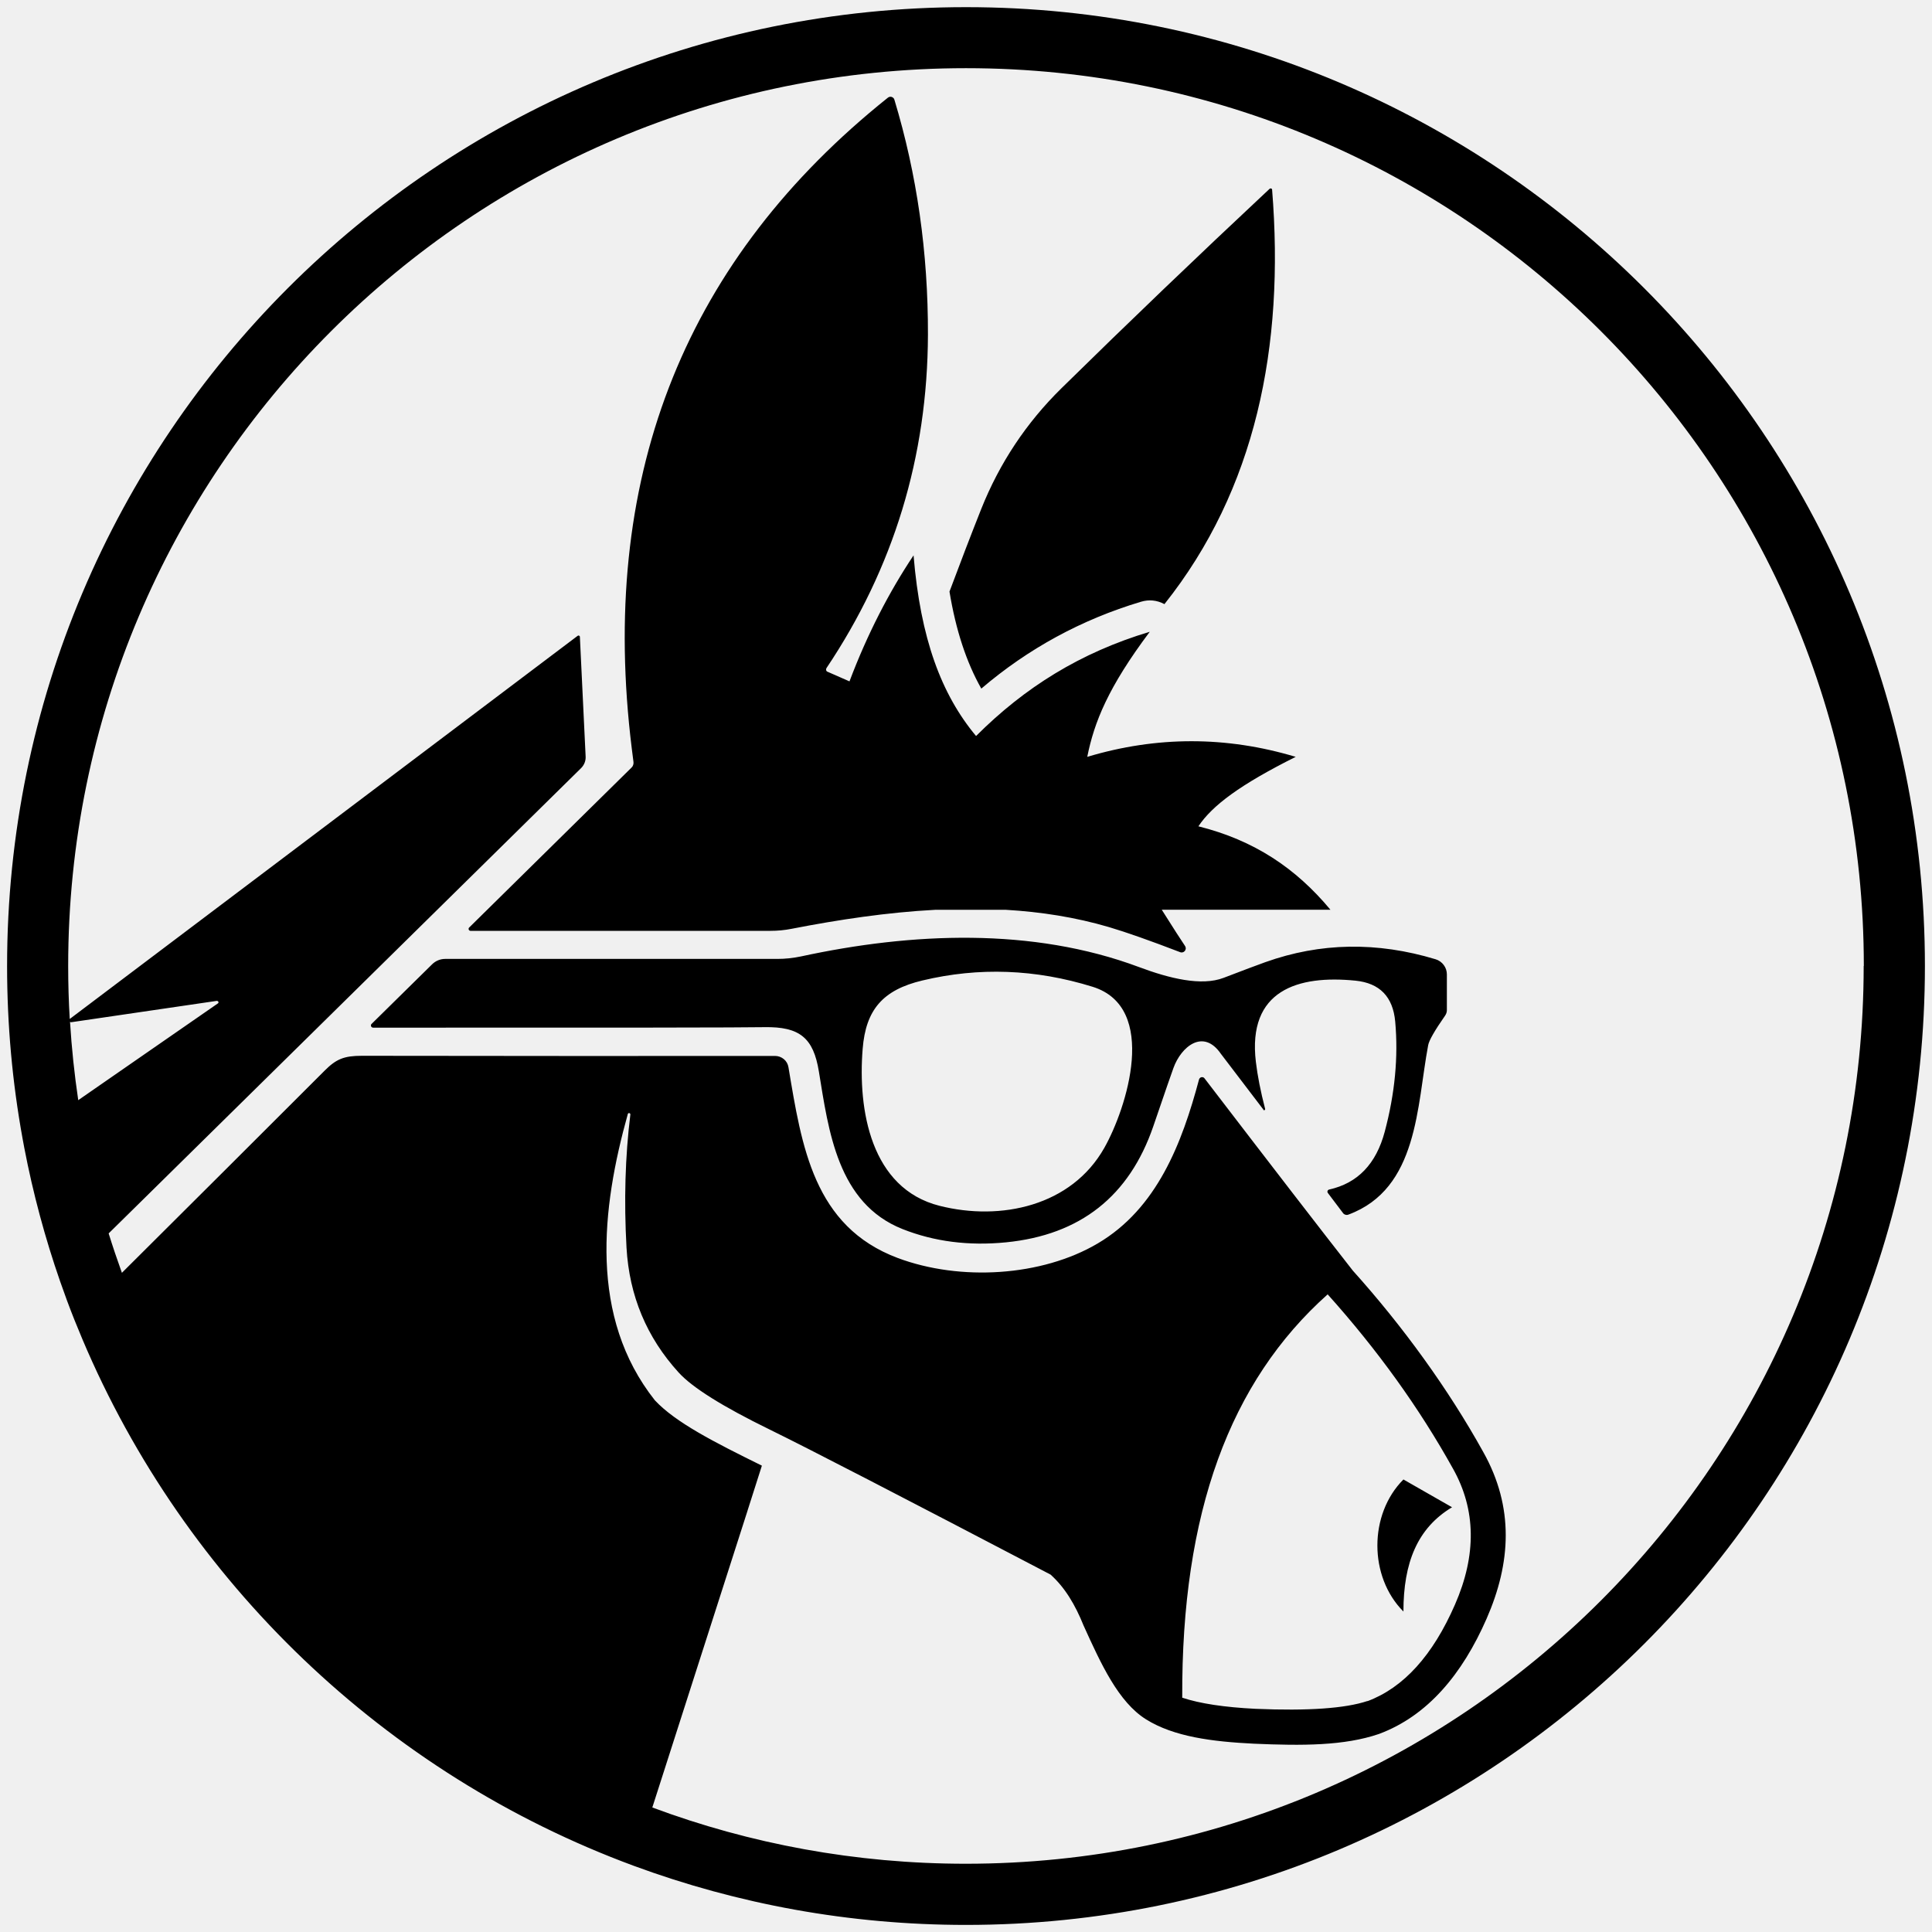
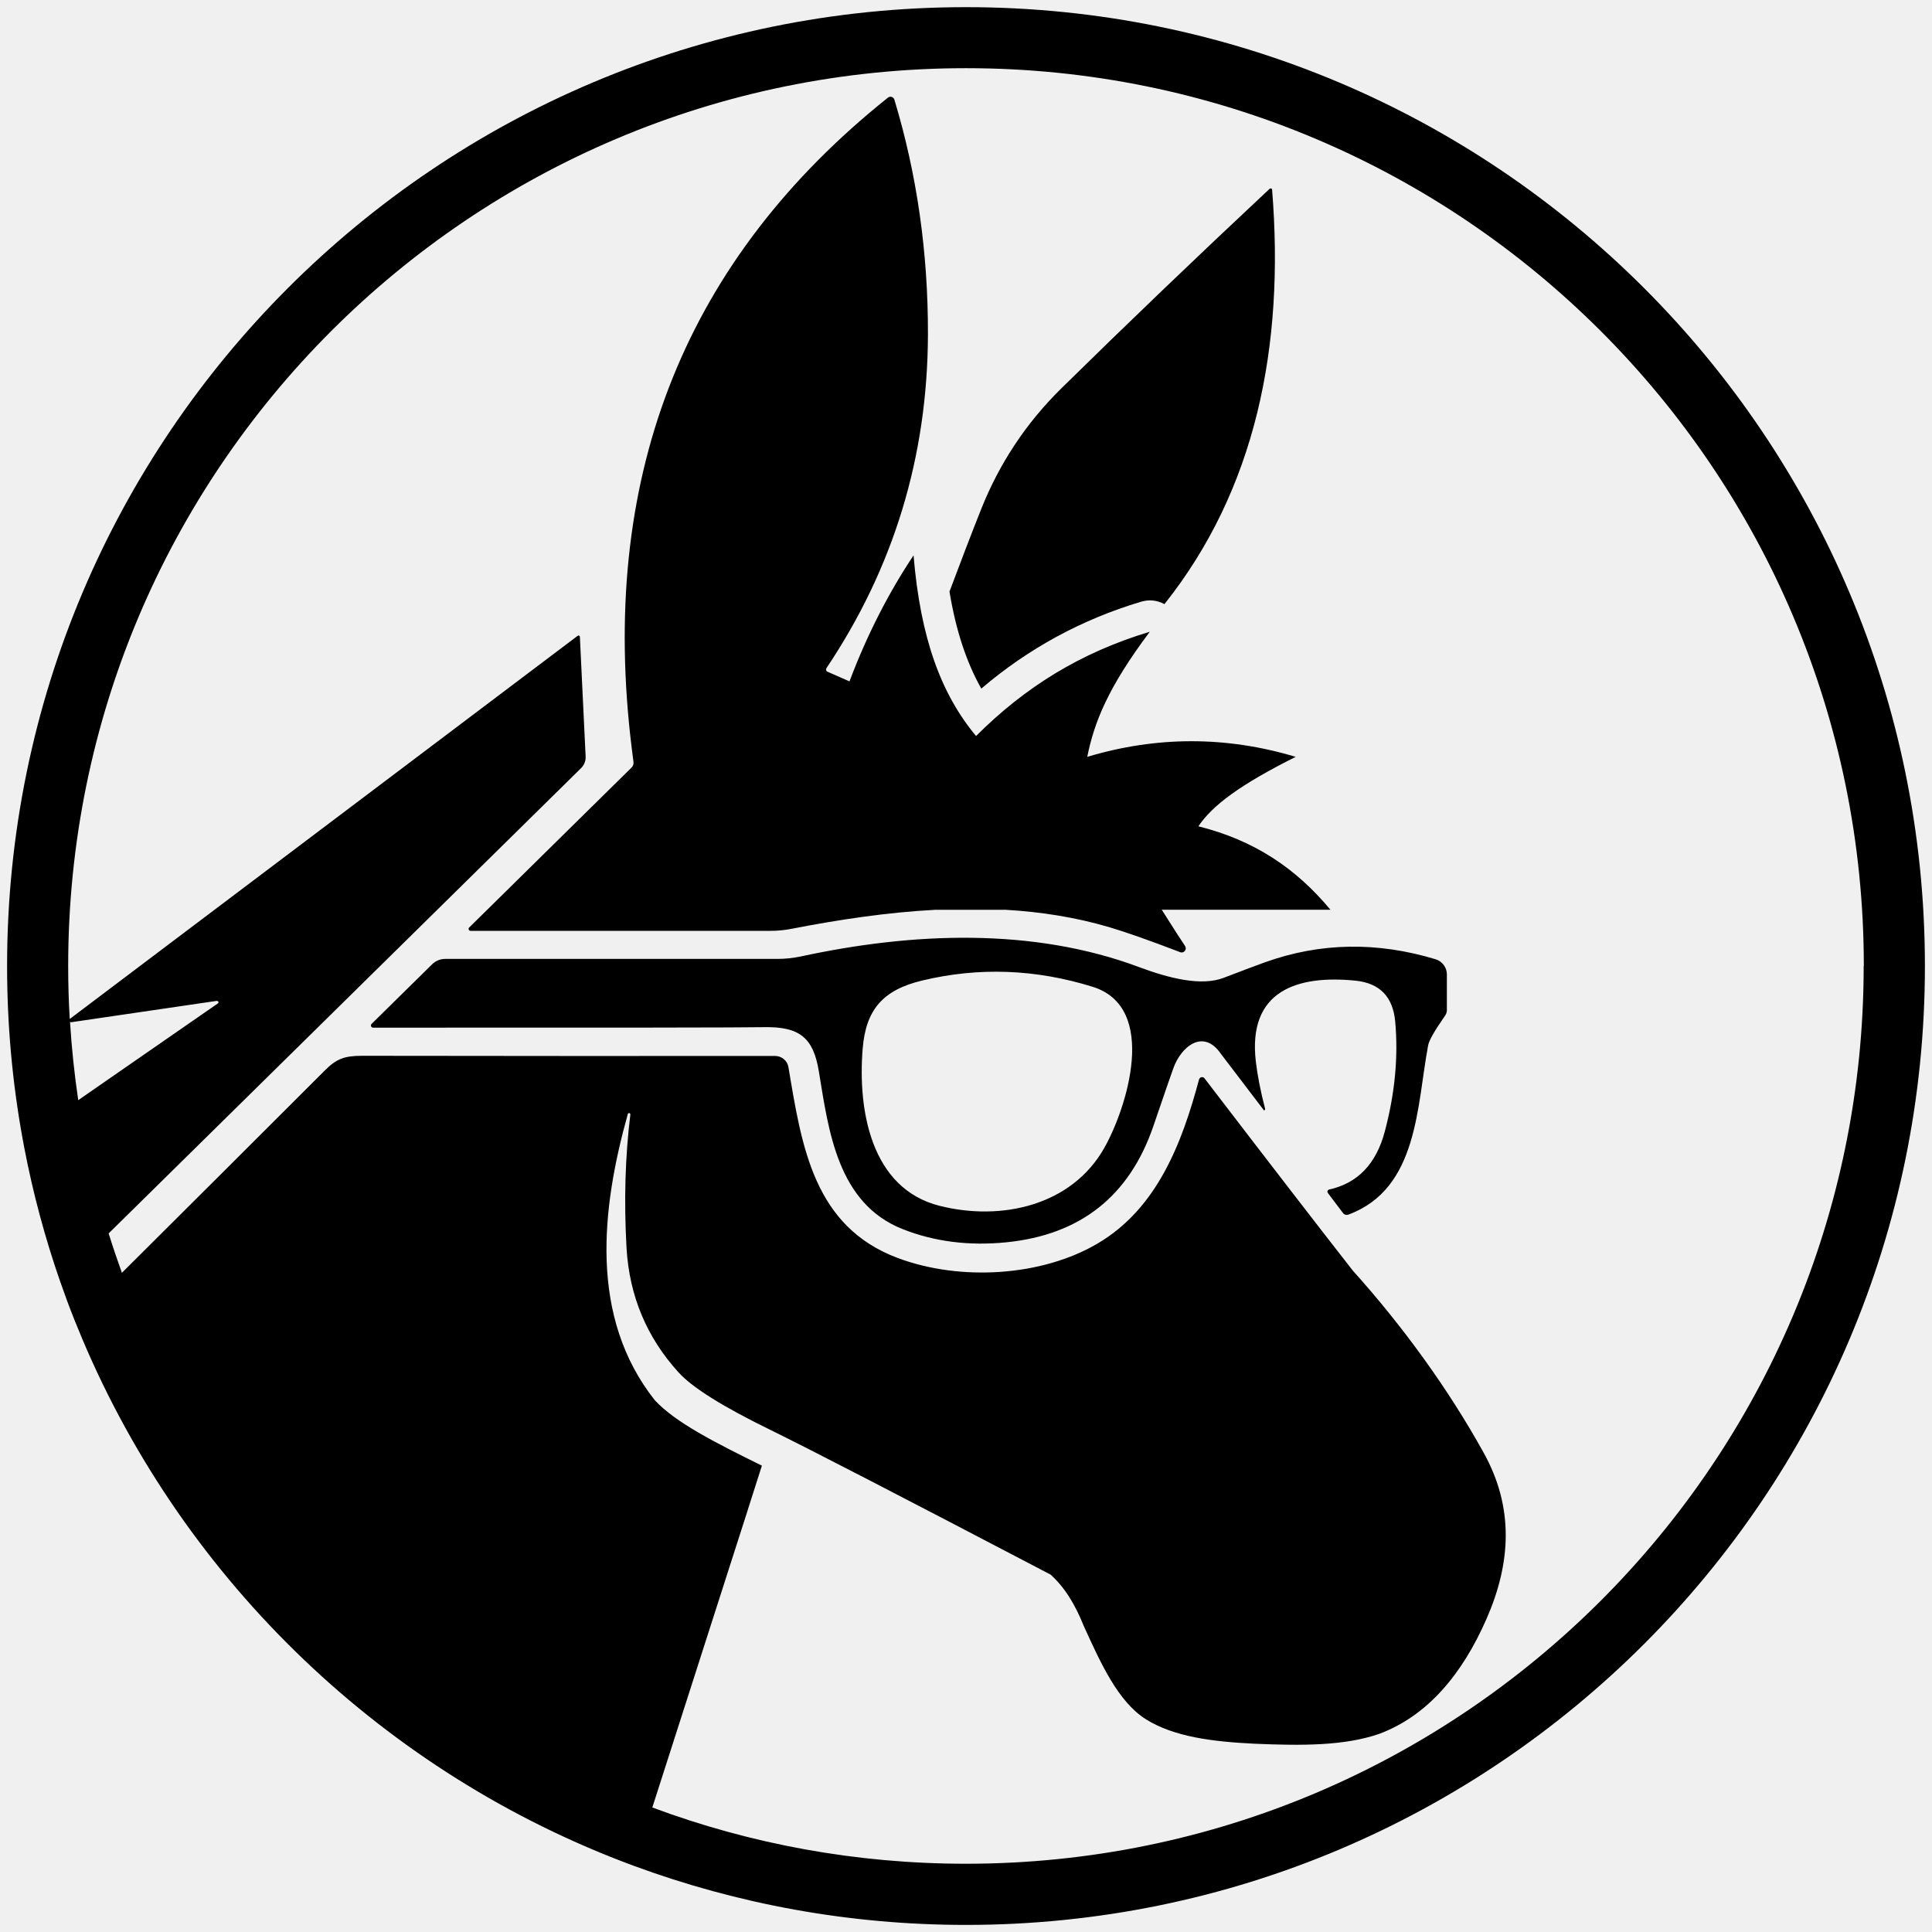
<svg xmlns="http://www.w3.org/2000/svg" viewBox="0 0 272.6 272.6" width="272.6" height="272.6">
  <style>@media(prefers-color-scheme:dark){path{fill:#fff}}</style>
-   <path d="m271.6 136.3c0 74.72-60.58 135.3-135.3 135.3c-16.48 0-32.27-2.95-46.88-8.34c-35.06-12.95-63.29-40.01-77.79-74.29c-.38-.9-.75-1.81-1.12-2.72c-.72-1.8-1.39-3.62-2.03-5.46c-2.12-6.1-3.82-12.4-5.06-18.87c-.08-.41-.16-.83-.23-1.24c-1.44-7.91-2.19-16.05-2.19-24.37c0-74.72 60.58-135.3 135.3-135.3c74.72 0 135.3 60.58 135.3 135.3zm-8.62 0c0-69.96-56.71-126.68-126.68-126.68c-69.96 0-126.68 56.71-126.68 126.68c0 2.51.07 5 .22 7.47c.01 0 .01-.01.02-.01l71.65-54.05c.03-.02.06-.03.1-.04c.04 0 .07 0 .1.02c.03.02.06.04.08.07c.02.03.03.06.03.1l.81 16.87c.02.3-.03.6-.14.89c-.11.28-.28.54-.49.75l-62.92 61.97l-3.75 3.69c.58 1.87 1.21 3.72 1.87 5.56c9.76-9.71 19.3-19.22 28.61-28.53h0c1.64-1.65 2.77-2.09 5.24-2.09c21.39.03 40.82.04 58.31.02c.45 0 .89.16 1.24.45c.35.29.58.7.65 1.15c1.87 11.18 3.56 22.46 15.42 26.91c8.81 3.3 20.31 2.61 28.21-2.05c8.37-4.93 11.89-14.12 14.3-23.14c.02-.08.07-.15.13-.21c.06-.06.14-.1.22-.11c.08-.02.17-.01.24.02c.08.03.14.08.19.15c9.5 12.4 16.47 21.44 20.92 27.12c7.12 7.92 13.49 16.74 18.39 25.57c4.41 7.84 3.92 15.69.49 23.53c-3.43 7.84-8.33 13.73-15.2 16.28c-4.9 1.67-10.78 1.67-17.65 1.37c-5.88-.29-11.28-.98-15.2-3.43c-3.92-2.45-6.37-7.84-8.82-13.24c-1.18-2.94-2.65-5.39-4.66-7.19c-20.91-10.94-34.12-17.77-39.64-20.47c-6.63-3.24-10.91-5.92-12.84-8.05c-4.51-4.95-6.96-10.82-7.35-17.6c-.37-6.62-.19-12.87.54-18.78c.01-.04 0-.09-.03-.13c-.02-.04-.06-.07-.1-.08c-.04-.01-.09-.01-.13.01c-.04.02-.07.05-.09.09c-3.74 13.36-5.5 28.66 3.81 40.42c2.94 3.14 8.33 5.88 15.1 9.22l-2.01 6.3v.01l-13.45 41.92c13.77 5.13 28.68 7.94 44.24 7.94c69.96 0 126.68-56.71 126.68-126.68zm-146.37-42.01c-.03.04-.04.09-.05.14c-.01.05 0 .1.01.14c.01.05.04.09.07.13c.03.04.07.07.12.08c1.05.46 2.09.91 3.1 1.36c2.52-6.68 5.59-12.61 9.04-17.78c.98 11.77 3.92 19.61 8.82 25.49c6.86-6.86 14.71-11.77 24.51-14.71c-5.88 7.84-7.84 12.75-8.82 17.65q14.71-4.41 29.41 0c-7.84 3.92-11.77 6.86-13.73 9.8c7.84 1.96 13.73 5.88 18.63 11.77h-23.8c1.63 2.59 2.73 4.29 3.29 5.12c.07.1.1.22.1.35c-.01.12-.05.24-.13.34c-.08.1-.18.17-.3.2c-.12.03-.24.03-.36-.02c-4.27-1.64-7.62-2.82-10.05-3.54c-4.72-1.39-9.61-2.15-14.56-2.44h-9.93c-6.82.36-13.65 1.39-20.28 2.68c-1 .2-2.01.29-3.02.29h-42.29c-.05 0-.11-.02-.15-.05c-.05-.03-.08-.07-.1-.12c-.02-.05-.03-.1-.02-.16c.01-.05.04-.1.08-.14l22.91-22.57c.11-.1.19-.23.23-.37c.05-.14.06-.29.04-.44c-.16-1.22-.31-2.44-.45-3.68q-6.18-56.04 36.35-90.03c.08-.06.16-.1.26-.12c.09-.02.19-.01.28.02c.09.03.18.08.24.15c.07.07.12.15.14.25c3.18 10.52 4.76 21.57 4.73 33.15c-.06 17.22-4.84 32.91-14.34 47.07zm61.65 62.27c-3.88-5.08-5.88-7.7-5.99-7.86c-2.49-3.63-5.61-1.03-6.7 1.99c-.21.56-1.16 3.3-2.84 8.22c-3.39 9.88-10.31 15.34-20.78 16.38c-5.27.52-10.13-.1-14.6-1.87c-9.19-3.64-10.44-13.89-11.81-22.24c-.77-4.73-2.69-6.34-7.71-6.25c-2.73.06-21.12.08-55.17.07c-.06 0-.13-.02-.18-.05c-.05-.03-.09-.08-.12-.14c-.02-.06-.03-.12-.02-.18c.01-.06.04-.12.09-.16l8.55-8.42c.49-.48 1.15-.75 1.83-.75h46.87c1.12 0 2.24-.12 3.33-.35c15.62-3.38 32.64-4.13 47.7 1.5c4.3 1.61 8.81 2.72 11.94 1.52q4.15-1.59 5.88-2.21q11.65-4.16 24.03-.41c.46.14.86.42 1.15.81c.29.39.44.85.44 1.33v5.04c0 .27-.09.54-.25.77c-1.47 2.11-2.27 3.5-2.39 4.18c-1.61 8.5-1.37 20.25-11.26 23.9c-.14.05-.28.06-.42.01c-.14-.04-.26-.12-.34-.24l-2.13-2.82c-.03-.04-.05-.09-.06-.14c-.01-.05 0-.1.01-.15c.02-.05.05-.09.09-.13c.04-.03.09-.06.14-.07c4.02-.89 6.63-3.61 7.84-8.15c1.44-5.39 1.93-10.58 1.48-15.55c-.32-3.5-2.18-5.42-5.59-5.77c-8.14-.82-15.28 1.34-14.07 11.46c.23 1.94.66 4.14 1.3 6.61c.01.04.02.07 0 .11c-.01.04-.04.06-.07.08c-.03.02-.07.02-.11.01c-.04-.01-.07-.04-.08-.07zm14.69 83.46v.01q7.65-2.87 12.34-13.62q4.6-10.51-.28-19.19q-7.13-12.83-17.68-24.59c-13.8 12.31-20.64 30.83-20.52 56.91q3.72 1.24 10.34 1.57q11.09.47 15.79-1.1zm-13.79-213.39c.03-.02.06-.04.1-.04c.03-.01.07-.01.1.01c.04.01.07.03.09.06c.02.03.04.06.04.1c1.79 22.17-2.34 42.34-15.19 58.48q-1.6-.85-3.33-.33q-12.57 3.77-22.51 12.25q-3.16-5.58-4.49-13.69c1.54-4.12 3.03-8 4.47-11.63c2.59-6.5 6.37-12.19 11.35-17.08c9.34-9.18 19.13-18.56 29.37-28.14zm-23.35 135.34c3.15-5.56 7.73-19.83-1.65-22.74c-8.05-2.5-16.05-2.79-24-.89c-5.61 1.33-8 4.14-8.44 9.64c-.7 8.6 1.13 19.71 10.86 22.16c8.65 2.18 18.6.02 23.23-8.17zm-136.72-12.32h0l11.65-8.07c.04-.02.07-.06.08-.1c.01-.04.01-.09-.01-.13c-.02-.04-.05-.08-.09-.1c-.04-.02-.09-.03-.13-.03l-20.52 3.01c-.06.01-.12 0-.17-.04c-.01 0-.02-.01-.02-.01c.23 3.73.62 7.41 1.16 11.05zm178.93 59.1l6.86 3.92c-4.9 2.94-6.86 7.84-6.86 14.71c-4.9-4.9-4.9-13.73 0-18.63z" />
+   <path d="m271.6 136.3c0 74.72-60.58 135.3-135.3 135.3c-16.48 0-32.27-2.95-46.88-8.34c-35.06-12.95-63.29-40.01-77.79-74.29c-.38-.9-.75-1.81-1.12-2.72c-.72-1.8-1.39-3.62-2.03-5.46c-2.12-6.1-3.82-12.4-5.06-18.87c-.08-.41-.16-.83-.23-1.24c-1.44-7.91-2.19-16.05-2.19-24.37c0-74.72 60.58-135.3 135.3-135.3c74.72 0 135.3 60.58 135.3 135.3zm-8.62 0c0-69.96-56.71-126.68-126.68-126.68c-69.96 0-126.68 56.71-126.68 126.68c0 2.51.07 5 .22 7.47c.01 0 .01-.01.02-.01l71.65-54.05c.03-.02.06-.03.1-.04c.04 0 .07 0 .1.02c.03.02.06.04.08.07c.02.03.03.06.03.1l.81 16.87c.02.3-.03.6-.14.89c-.11.28-.28.54-.49.75l-62.92 61.97l-3.75 3.69c.58 1.87 1.21 3.72 1.87 5.56c9.76-9.71 19.3-19.22 28.61-28.53h0c1.64-1.65 2.77-2.09 5.24-2.09c21.39.03 40.82.04 58.31.02c.45 0 .89.16 1.24.45c.35.29.58.7.65 1.15c1.87 11.18 3.56 22.46 15.42 26.91c8.81 3.3 20.31 2.61 28.21-2.05c8.37-4.93 11.89-14.12 14.3-23.14c.02-.08.07-.15.13-.21c.06-.06.14-.1.22-.11c.08-.02.17-.01.24.02c.08.03.14.08.19.15c9.5 12.4 16.47 21.44 20.92 27.12c7.12 7.92 13.49 16.74 18.39 25.57c4.41 7.84 3.92 15.69.49 23.53c-3.43 7.84-8.33 13.73-15.2 16.28c-4.9 1.67-10.78 1.67-17.65 1.37c-5.88-.29-11.28-.98-15.2-3.43c-3.92-2.45-6.37-7.84-8.82-13.24c-1.18-2.94-2.65-5.39-4.66-7.19c-20.91-10.94-34.12-17.77-39.64-20.47c-6.63-3.24-10.91-5.92-12.84-8.05c-4.51-4.95-6.96-10.82-7.35-17.6c-.37-6.62-.19-12.87.54-18.78c.01-.04 0-.09-.03-.13c-.02-.04-.06-.07-.1-.08c-.04-.01-.09-.01-.13.01c-.04.02-.07.05-.09.09c-3.74 13.36-5.5 28.66 3.81 40.42c2.94 3.14 8.33 5.88 15.1 9.22l-2.01 6.3v.01l-13.45 41.92c13.77 5.13 28.68 7.94 44.24 7.94c69.96 0 126.68-56.71 126.68-126.68zm-146.37-42.01c-.03.04-.04.09-.05.14c-.01.05 0 .1.01.14c.01.05.04.09.07.13c.03.04.07.07.12.08c1.05.46 2.09.91 3.1 1.36c2.52-6.68 5.59-12.61 9.04-17.78c.98 11.77 3.92 19.61 8.82 25.49c6.86-6.86 14.71-11.77 24.51-14.71c-5.88 7.84-7.84 12.75-8.82 17.65q14.71-4.41 29.41 0c-7.84 3.92-11.77 6.86-13.73 9.8c7.84 1.96 13.73 5.88 18.63 11.77h-23.8c1.63 2.59 2.73 4.29 3.29 5.12c.07.1.1.22.1.35c-.01.12-.05.24-.13.34c-.08.1-.18.17-.3.2c-.12.03-.24.03-.36-.02c-4.27-1.64-7.62-2.82-10.05-3.54c-4.72-1.39-9.61-2.15-14.56-2.44h-9.93c-6.82.36-13.65 1.39-20.28 2.68c-1 .2-2.01.29-3.02.29h-42.29c-.05 0-.11-.02-.15-.05c-.05-.03-.08-.07-.1-.12c-.02-.05-.03-.1-.02-.16c.01-.05.04-.1.08-.14l22.91-22.57c.11-.1.19-.23.23-.37c.05-.14.06-.29.04-.44c-.16-1.22-.31-2.44-.45-3.68q-6.18-56.04 36.35-90.03c.08-.06.16-.1.26-.12c.09-.02.19-.01.28.02c.09.03.18.08.24.15c.07.07.12.15.14.25c3.18 10.52 4.76 21.57 4.73 33.15c-.06 17.22-4.84 32.91-14.34 47.07zm61.65 62.27c-3.88-5.08-5.88-7.7-5.99-7.86c-2.49-3.63-5.61-1.03-6.7 1.99c-.21.56-1.16 3.3-2.84 8.22c-3.39 9.88-10.31 15.34-20.78 16.38c-5.27.52-10.13-.1-14.6-1.87c-9.19-3.64-10.44-13.89-11.81-22.24c-.77-4.73-2.69-6.34-7.71-6.25c-2.73.06-21.12.08-55.17.07c-.06 0-.13-.02-.18-.05c-.05-.03-.09-.08-.12-.14c-.02-.06-.03-.12-.02-.18c.01-.06.04-.12.09-.16l8.55-8.42c.49-.48 1.15-.75 1.83-.75h46.87c1.12 0 2.24-.12 3.33-.35c15.62-3.38 32.64-4.13 47.7 1.5c4.3 1.61 8.81 2.72 11.94 1.52q4.15-1.59 5.88-2.21q11.65-4.16 24.03-.41c.46.14.86.42 1.15.81c.29.39.44.85.44 1.33v5.04c0 .27-.09.54-.25.77c-1.47 2.11-2.27 3.5-2.39 4.18c-1.61 8.5-1.37 20.25-11.26 23.9c-.14.05-.28.06-.42.01c-.14-.04-.26-.12-.34-.24l-2.13-2.82c-.03-.04-.05-.09-.06-.14c-.01-.05 0-.1.01-.15c.02-.05.05-.09.09-.13c.04-.03.09-.06.14-.07c4.02-.89 6.63-3.61 7.84-8.15c1.44-5.39 1.93-10.58 1.48-15.55c-.32-3.5-2.18-5.42-5.59-5.77c-8.14-.82-15.28 1.34-14.07 11.46c.23 1.94.66 4.14 1.3 6.61c.01.04.02.07 0 .11c-.01.04-.04.06-.07.08c-.03.02-.07.02-.11.01c-.04-.01-.07-.04-.08-.07zm.9-129.93c.03-.02.06-.04.1-.04c.03-.01.07-.01.1.01c.04.01.07.03.09.06c.02.03.04.06.04.1c1.79 22.17-2.34 42.34-15.19 58.48q-1.6-.85-3.33-.33q-12.57 3.77-22.51 12.25q-3.16-5.58-4.49-13.69c1.54-4.12 3.03-8 4.47-11.63c2.59-6.5 6.37-12.19 11.35-17.08c9.34-9.18 19.13-18.56 29.37-28.14zm-23.35 135.34c3.15-5.56 7.73-19.83-1.65-22.74c-8.05-2.5-16.05-2.79-24-.89c-5.61 1.33-8 4.14-8.44 9.64c-.7 8.6 1.13 19.71 10.86 22.16c8.65 2.18 18.6.02 23.23-8.17zm-136.72-12.32h0l11.65-8.07c.04-.02.07-.06.08-.1c.01-.04.01-.09-.01-.13c-.02-.04-.05-.08-.09-.1c-.04-.02-.09-.03-.13-.03l-20.52 3.01c-.06.01-.12 0-.17-.04c-.01 0-.02-.01-.02-.01c.23 3.73.62 7.41 1.16 11.05z" />
</svg>
